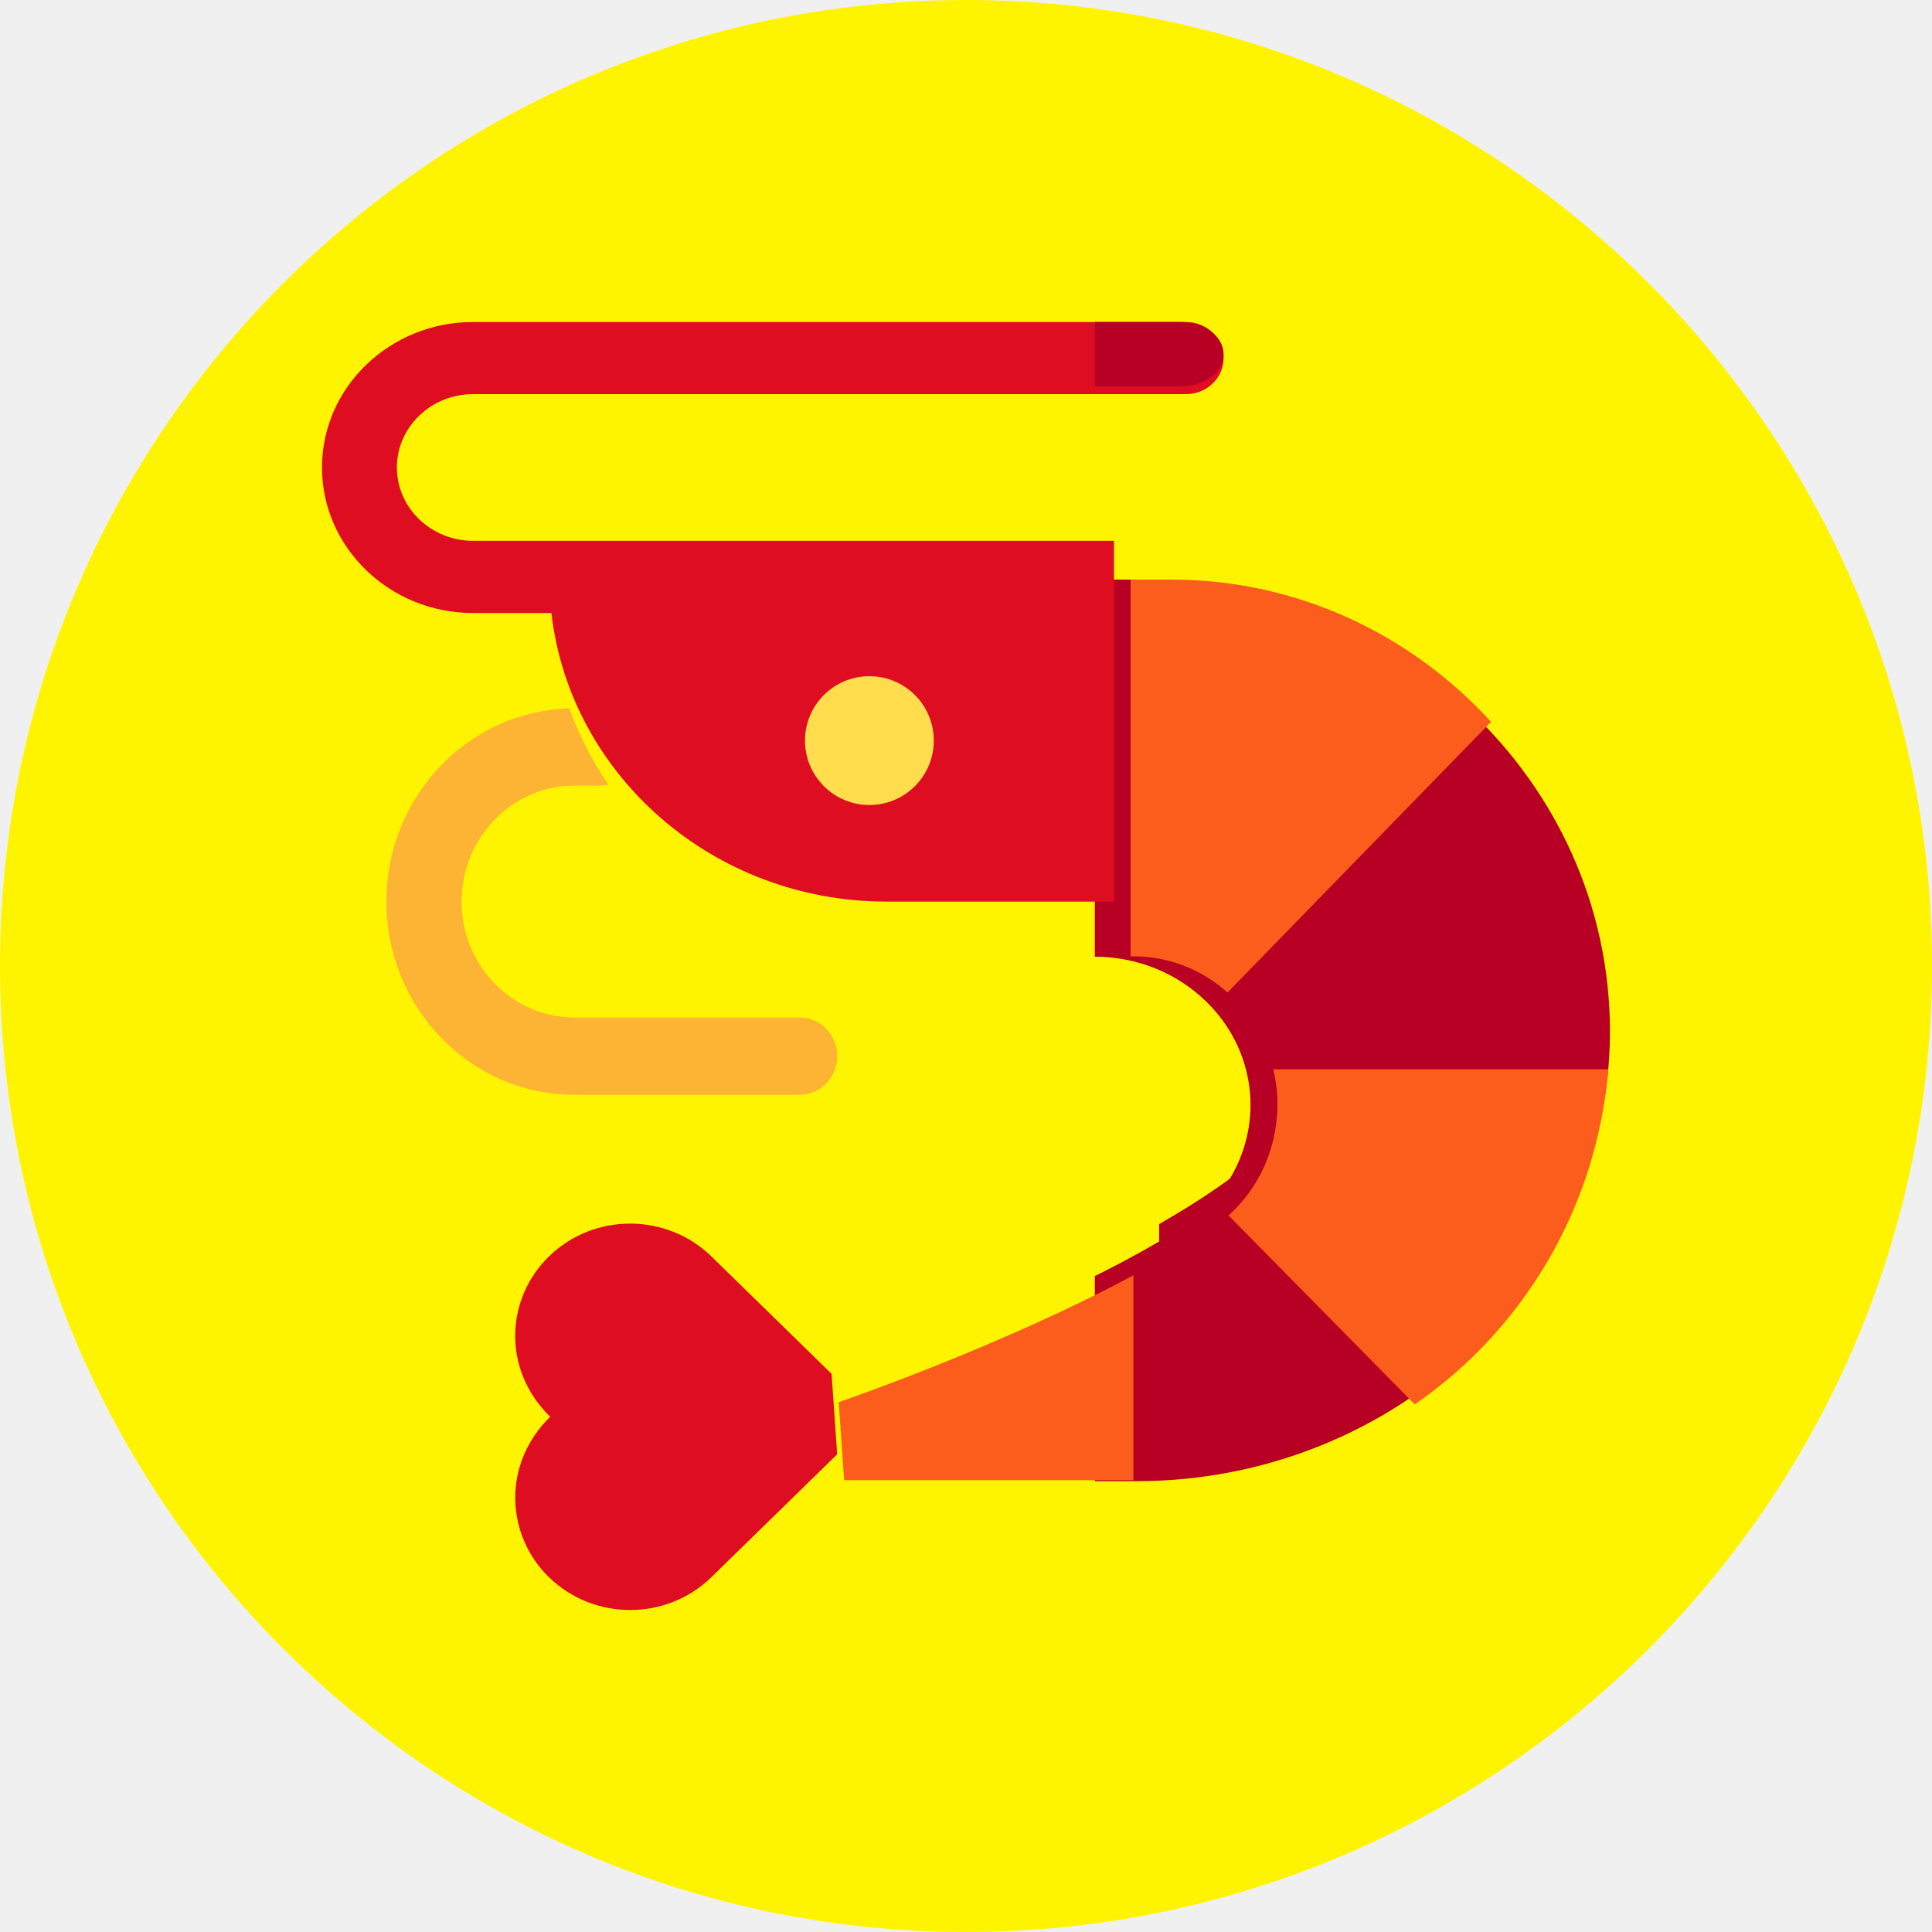
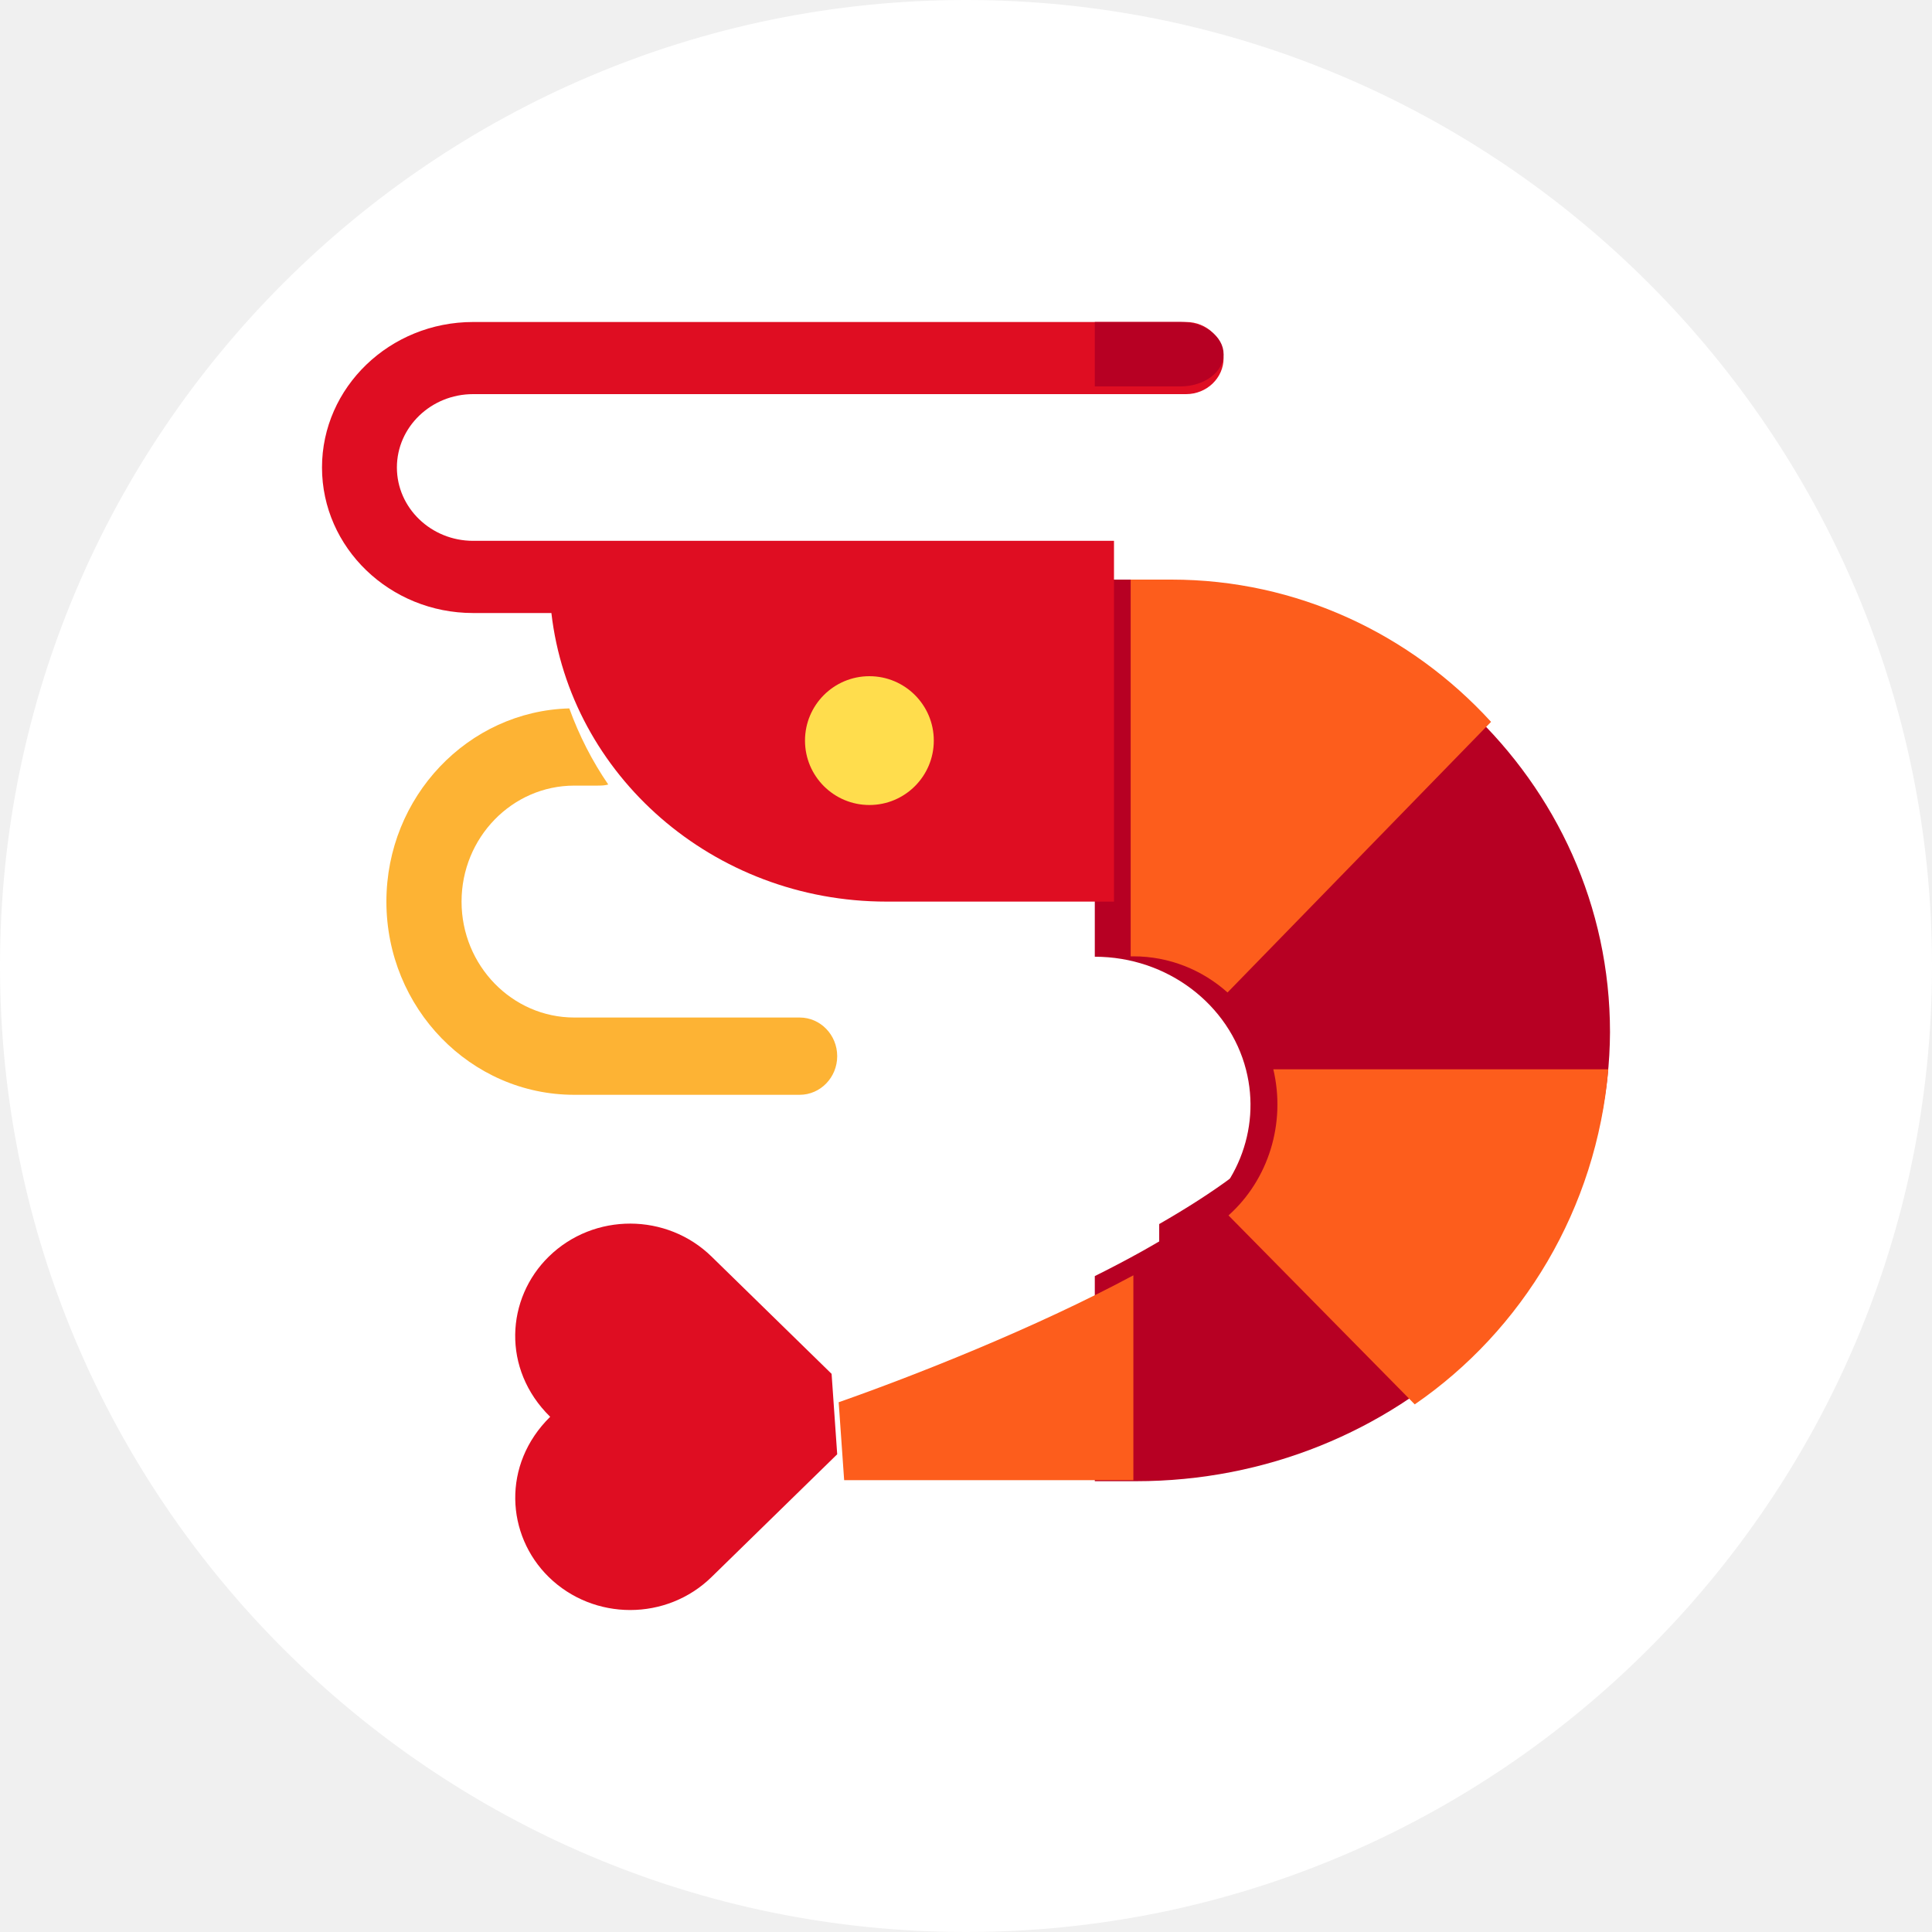
<svg xmlns="http://www.w3.org/2000/svg" width="30px" height="30px" viewBox="0 0 30 30" version="1.1">
  <g id="Page-1" stroke="none" stroke-width="1" fill="none" fill-rule="evenodd">
    <g id="Treasury--stake-unstake-claim" transform="translate(-798, -590)" fill-rule="nonzero">
      <g id="Group-19" transform="translate(387, 333)">
        <g id="Group-14" transform="translate(411, 257)">
          <g id="Group-10">
-             <g id="1828899" fill="#fff400">
+             <g id="1828899" fill="white">
              <path d="M15,0 C6.729,0 0,6.729 0,15 C0,23.271 6.729,30 15,30 C23.271,30 30,23.271 30,15 C30,6.729 23.271,0 15,0 Z" id="Shape" />
            </g>
            <g id="2424549" transform="translate(5, 5)">
              <path d="M8,11.4 C8,11.731 7.739,12 7.417,12 L3.917,12 C2.308,12 1,10.654 1,9 C1,7.372 2.267,6.042 3.84,6 C3.993,6.422 4.196,6.819 4.445,7.182 C4.357,7.204 4.338,7.199 3.917,7.199 C2.952,7.199 2.167,8.007 2.167,9 C2.167,9.992 2.952,10.8 3.917,10.8 L7.417,10.8 C7.739,10.8 8,11.069 8,11.4 Z" id="Path" fill="#FDB334" />
              <path d="M12.64,4 L12,4 L12,9.856 C13.13,9.856 14.091,10.602 14.349,11.613 C14.588,12.549 14.19,13.519 13.374,14.047 C12.972,14.306 12.503,14.565 12,14.815 L12,18 L12.64,18 C16.693,18 19.984,14.87 20,11.028 C20,7.102 16.666,4 12.64,4 Z" id="Path" fill="#B70023" />
              <path d="M2.346,3.398 C1.694,3.398 1.163,2.887 1.163,2.259 C1.163,1.631 1.694,1.12 2.346,1.12 L13.418,1.12 C13.739,1.12 14,0.869 14,0.56 C14,0.251 13.739,0 13.418,0 L2.346,0 C1.053,0 0,1.014 0,2.259 C0,3.505 1.053,4.519 2.346,4.519 L3.562,4.519 C3.852,7.036 6.074,9 8.765,9 L12.298,9 L12.298,3.398 L2.346,3.398 Z" id="Path" fill="#DF0D22" />
              <path d="M13.332,1 L12,1 L12,0 L13.332,0 C13.701,0 14,0.224 14,0.5 C14,0.776 13.701,1 13.332,1 Z" id="Path" fill="#B70023" />
              <circle id="Oval" fill="#FFDD4D" cx="8.5" cy="6.5" r="1" />
              <path d="M17,15.797 C16.025,16.554 14.837,17 13.555,17 L13,17 L13,14.007 C13.423,13.764 13.817,13.513 14.154,13.261 C14.257,13.184 14.352,13.096 14.438,13 L17,15.797 Z" id="Path" fill="#B70023" />
              <g id="Group" transform="translate(8, 4)" fill="#FD5D1C">
                <path d="M5.191,0 L4.557,0 L4.557,5.85 L4.599,5.85 C5.158,5.85 5.669,6.061 6.061,6.411 L10.153,2.209 C8.905,0.844 7.136,0 5.191,0 L5.191,0 Z" id="Path" />
                <path d="M11.974,7.604 L6.772,7.604 C6.97,8.44 6.698,9.317 6.076,9.873 L8.968,12.807 C10.639,11.659 11.79,9.772 11.974,7.604 L11.974,7.604 Z" id="Path" />
                <path d="M0.023,12.774 L0.108,13.984 L4.599,13.984 L4.599,10.803 C3.063,11.628 1.18,12.368 0.023,12.774 L0.023,12.774 Z" id="Path" />
              </g>
              <path d="M8,17.582 L6.049,19.488 C5.351,20.171 4.221,20.171 3.522,19.489 C2.857,18.838 2.79,17.741 3.543,17 C2.786,16.257 2.859,15.16 3.522,14.512 C4.225,13.825 5.356,13.834 6.049,14.512 L7.913,16.333 L8,17.582 Z" id="Path" fill="#DF0D22" />
            </g>
          </g>
        </g>
      </g>
    </g>
  </g>
</svg>
